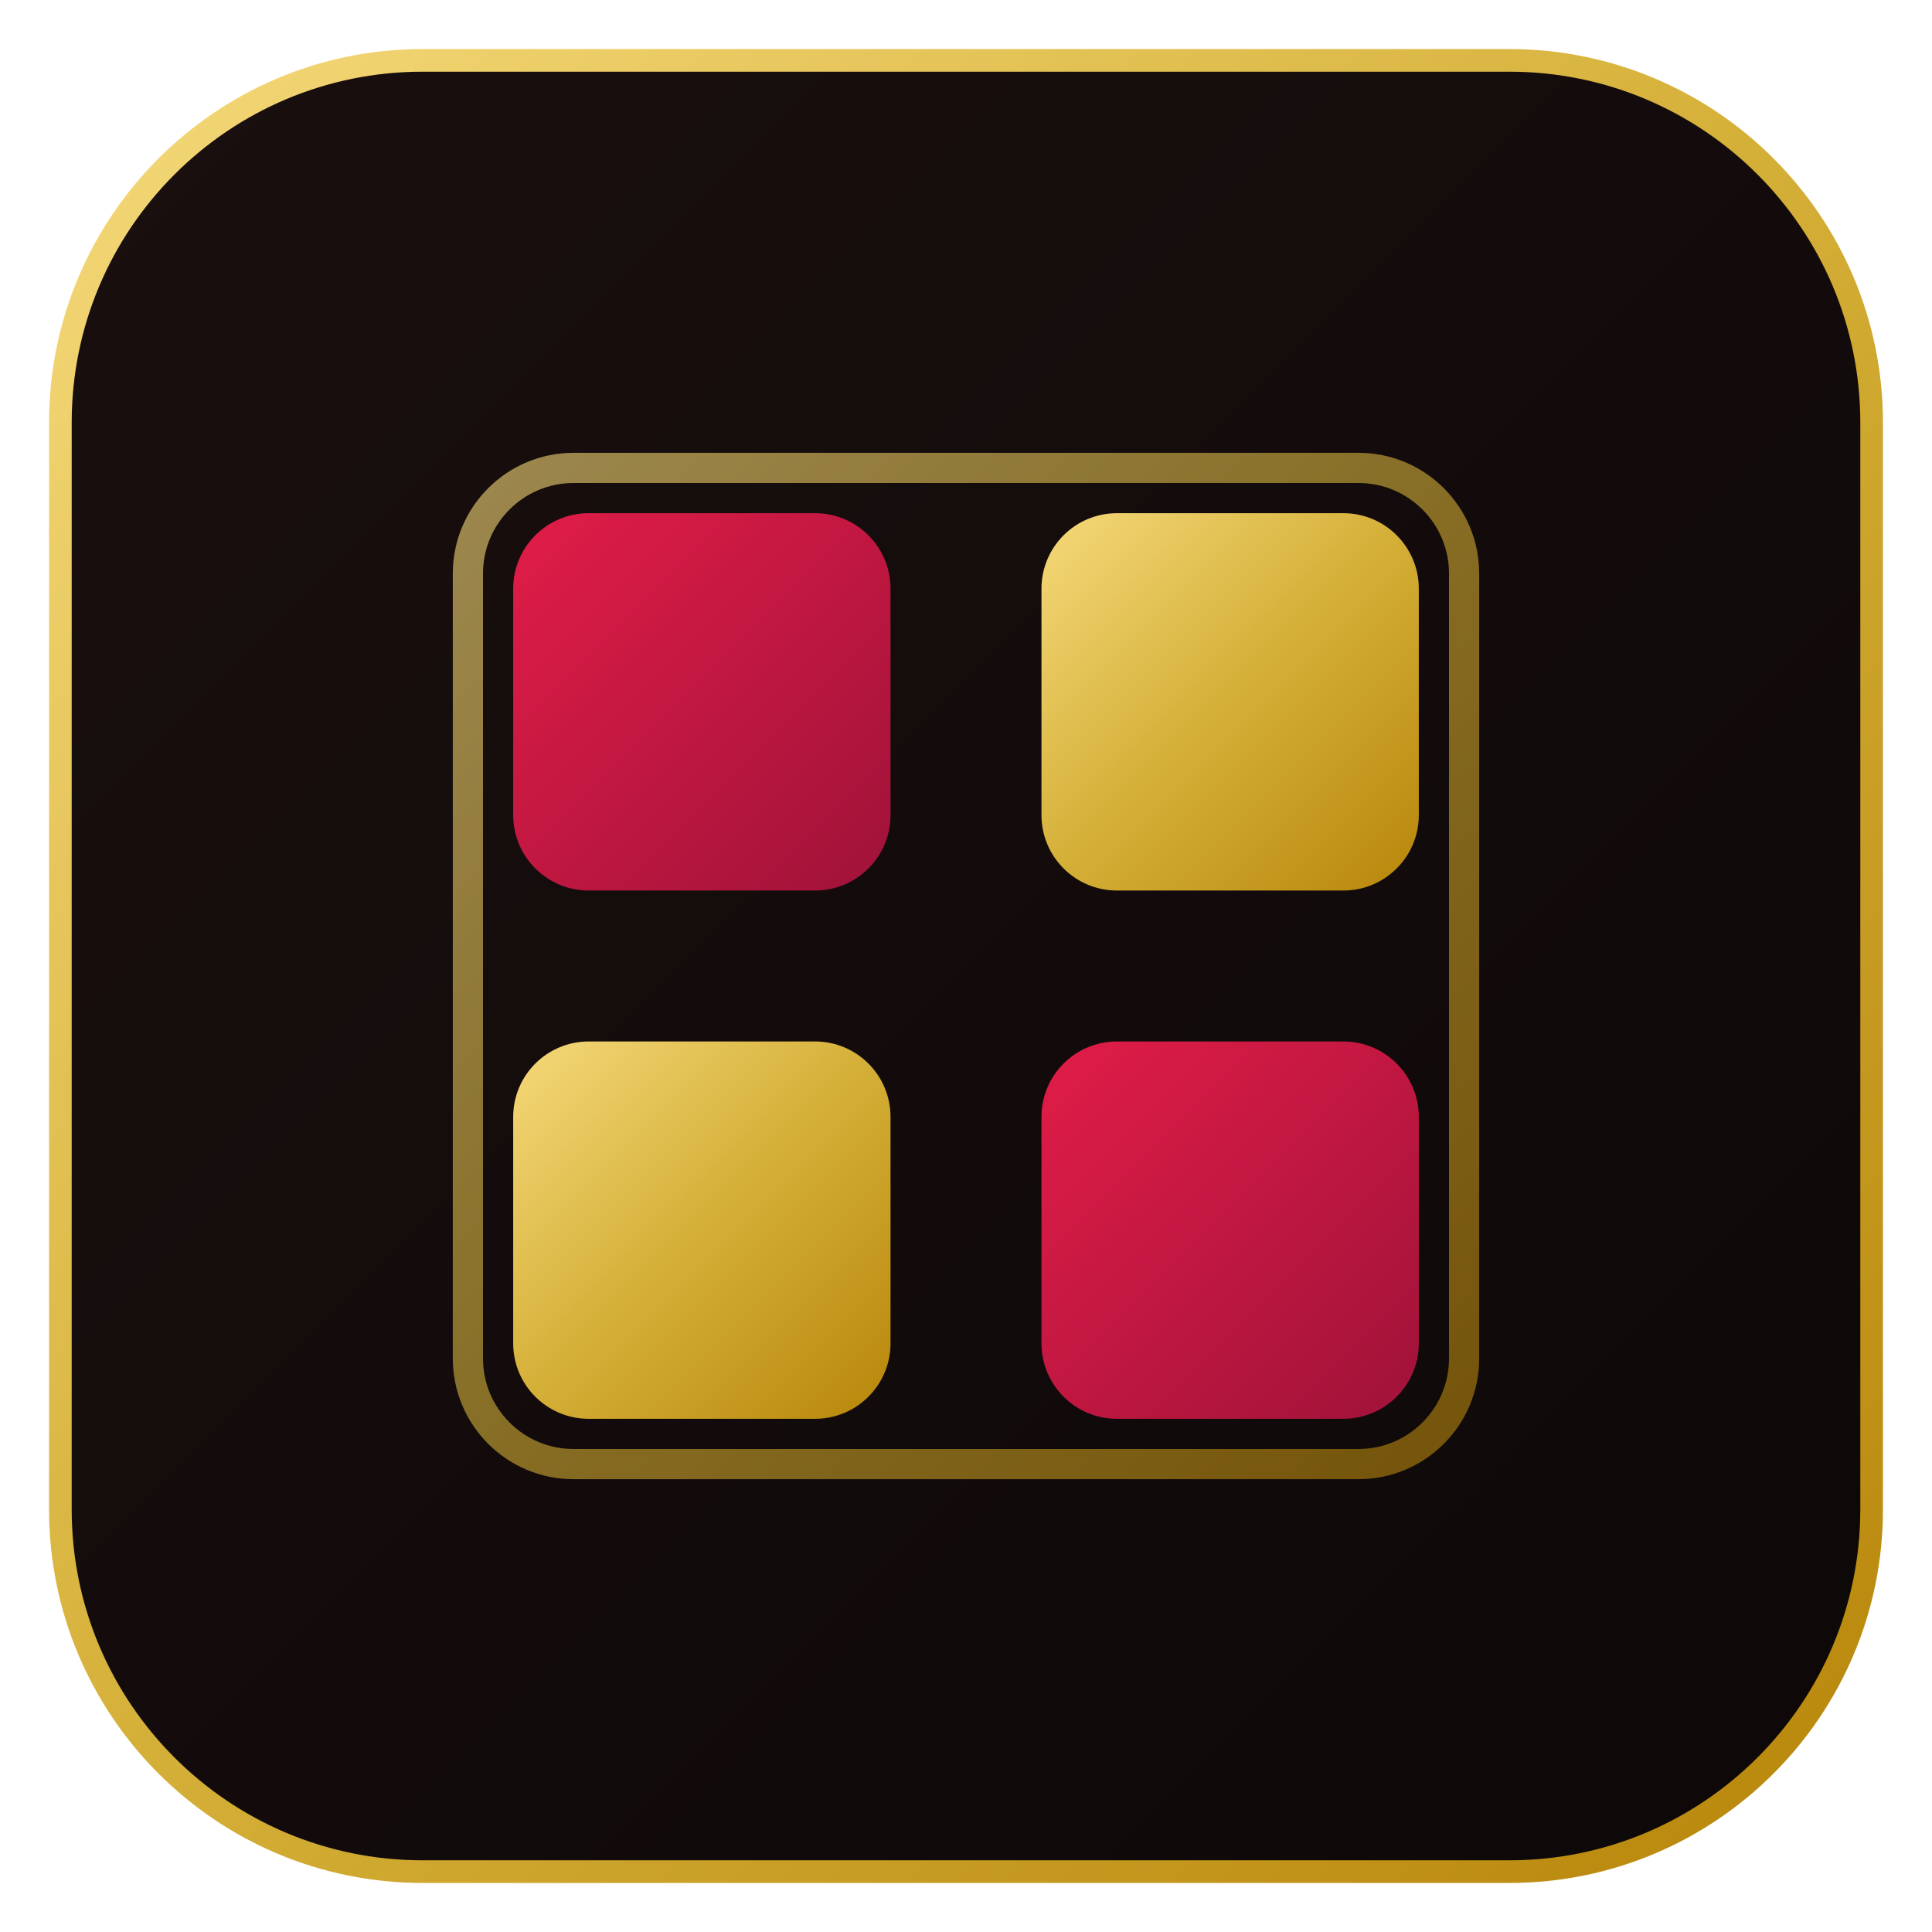
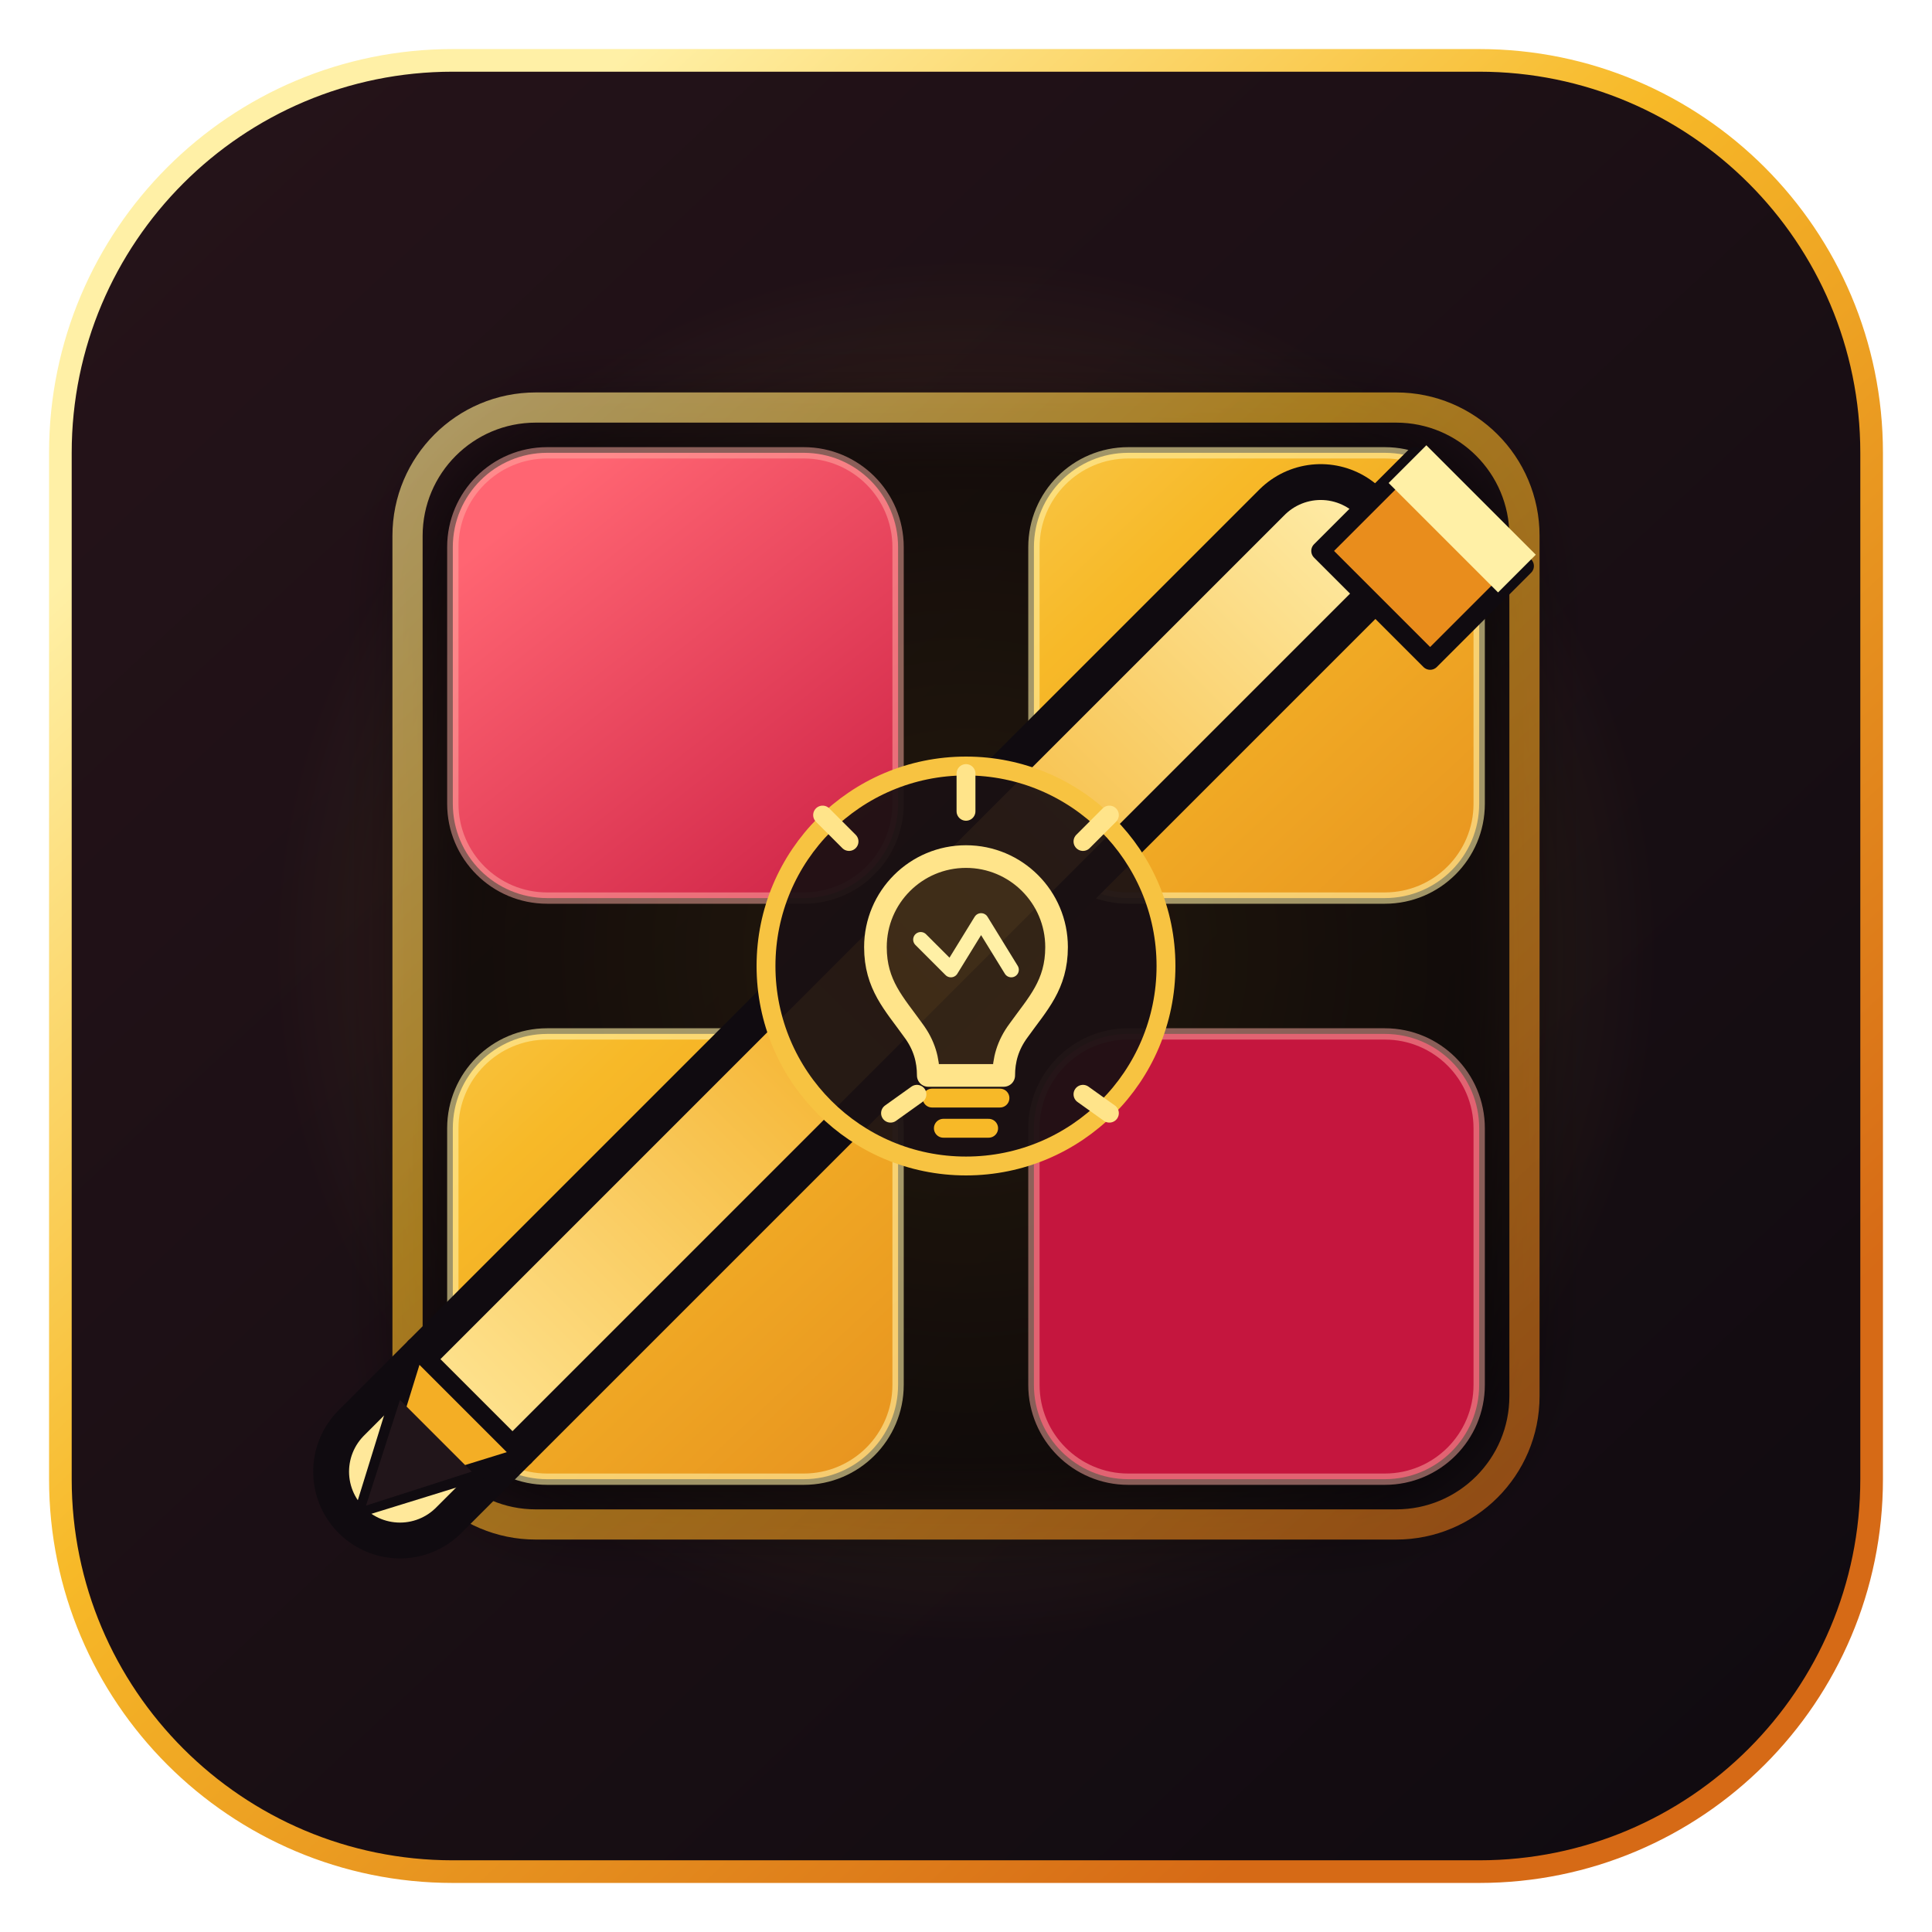
- <svg xmlns="http://www.w3.org/2000/svg" viewBox="0 0 512 512" width="512" height="512">
+ <svg xmlns="http://www.w3.org/2000/svg" viewBox="0 0 512 512" width="512" height="512" fill="none">
  <defs>
-     <linearGradient id="bg" x1="0%" y1="0%" x2="100%" y2="100%">
-       <stop offset="0%" stop-color="#1a0f0f" />
-       <stop offset="100%" stop-color="#0d0808" />
+     <linearGradient id="background" x1="40" y1="28" x2="470" y2="486" gradientUnits="userSpaceOnUse">
+       <stop stop-color="#251319" />
+       <stop offset="1" stop-color="#100B10" />
    </linearGradient>
-     <linearGradient id="gold" x1="0%" y1="0%" x2="100%" y2="100%">
-       <stop offset="0%" stop-color="#f5d97a" />
-       <stop offset="50%" stop-color="#d4af37" />
-       <stop offset="100%" stop-color="#b8860b" />
+     <linearGradient id="gold" x1="92" y1="83" x2="407" y2="421" gradientUnits="userSpaceOnUse">
+       <stop stop-color="#FFF0A6" />
+       <stop offset=".42" stop-color="#F7B928" />
+       <stop offset="1" stop-color="#D66A16" />
    </linearGradient>
-     <linearGradient id="red" x1="0%" y1="0%" x2="100%" y2="100%">
-       <stop offset="0%" stop-color="#e11d48" />
-       <stop offset="100%" stop-color="#9f1239" />
+     <linearGradient id="red" x1="150" y1="127" x2="250" y2="253" gradientUnits="userSpaceOnUse">
+       <stop stop-color="#FF6572" />
+       <stop offset="1" stop-color="#C5163E" />
    </linearGradient>
+     <linearGradient id="pencil" x1="116" y1="392" x2="377" y2="128" gradientUnits="userSpaceOnUse">
+       <stop stop-color="#FFE89A" />
+       <stop offset=".48" stop-color="#F4AE25" />
+       <stop offset="1" stop-color="#FFF1B2" />
+     </linearGradient>
+     <radialGradient id="glow" cx="0" cy="0" r="1" gradientTransform="matrix(0 184 -184 0 256 252)" gradientUnits="userSpaceOnUse">
+       <stop stop-color="#FFC13D" stop-opacity=".24" />
+       <stop offset="1" stop-color="#FFC13D" stop-opacity="0" />
+     </radialGradient>
+     <filter id="shadow" x="90" y="90" width="332" height="332" color-interpolation-filters="sRGB" filterUnits="userSpaceOnUse">
+       <feGaussianBlur stdDeviation="9" />
+     </filter>
  </defs>
-   <rect x="16" y="16" width="480" height="480" rx="96" fill="url(#bg)" stroke="url(#gold)" stroke-width="6" />
-   <rect x="136" y="136" width="100" height="100" rx="20" fill="url(#red)" />
-   <rect x="276" y="136" width="100" height="100" rx="20" fill="url(#gold)" />
-   <rect x="136" y="276" width="100" height="100" rx="20" fill="url(#gold)" />
-   <rect x="276" y="276" width="100" height="100" rx="20" fill="url(#red)" />
-   <rect x="124" y="124" width="264" height="264" rx="28" fill="none" stroke="url(#gold)" stroke-width="8" opacity="0.6" />
+   <rect x="16" y="16" width="480" height="480" rx="104" fill="url(#background)" stroke="url(#gold)" stroke-width="6" />
+   <circle cx="256" cy="252" r="184" fill="url(#glow)" />
+   <rect x="109" y="109" width="294" height="294" rx="48" fill="#000" opacity=".56" filter="url(#shadow)" />
+   <rect x="120" y="120" width="118" height="118" rx="25" fill="url(#red)" stroke="#FFB0A6" stroke-opacity=".5" stroke-width="3" />
+   <rect x="274" y="120" width="118" height="118" rx="25" fill="url(#gold)" stroke="#FFF0A6" stroke-opacity=".6" stroke-width="3" />
+   <rect x="120" y="274" width="118" height="118" rx="25" fill="url(#gold)" stroke="#FFF0A6" stroke-opacity=".6" stroke-width="3" />
+   <rect x="274" y="274" width="118" height="118" rx="25" fill="url(#red)" stroke="#FFB0A6" stroke-opacity=".5" stroke-width="3" />
+   <rect x="108" y="108" width="296" height="296" rx="34" stroke="url(#gold)" stroke-opacity=".64" stroke-width="8" />
+   <path d="M106 390 350 146" stroke="#100B10" stroke-width="46" stroke-linecap="round" />
+   <path d="M106 390 350 146" stroke="url(#pencil)" stroke-width="27" stroke-linecap="round" />
+   <path d="m97 399 13-42 29 29-42 13Z" fill="#F4AE25" stroke="#100B10" stroke-width="5" stroke-linejoin="round" />
+   <path d="m97 399 9-28 19 19-28 9Z" fill="#21151A" />
+   <path d="m350 146 25-25 29 29-25 25-29-29Z" fill="#E98D1C" stroke="#100B10" stroke-width="5" stroke-linejoin="round" />
+   <path d="m368 128 10-10 29 29-10 10-29-29Z" fill="#FFF0A6" />
+   <circle cx="256" cy="256" r="53" fill="#1A1013" fill-opacity=".94" stroke="#F7C341" stroke-width="5" />
+   <path d="M232 251a24 24 0 1 1 48 0c0 10-5 15-10 22-3 4-4 8-4 12h-20c0-4-1-8-4-12-5-7-10-12-10-22Z" fill="#F9B933" fill-opacity=".12" stroke="#FFE48A" stroke-width="6" stroke-linejoin="round" />
+   <path d="m244 249 8 8 8-13 8 13" stroke="#FFF0A6" stroke-width="4" stroke-linecap="round" stroke-linejoin="round" />
+   <path d="M247 291h18m-15 8h12" stroke="#F7B928" stroke-width="5" stroke-linecap="round" />
+   <path d="M256 215v-10m-31 18-7-7m69 7 7-7m-51 74-7 5m51-5 7 5" stroke="#FFE48A" stroke-width="5" stroke-linecap="round" />
</svg>
